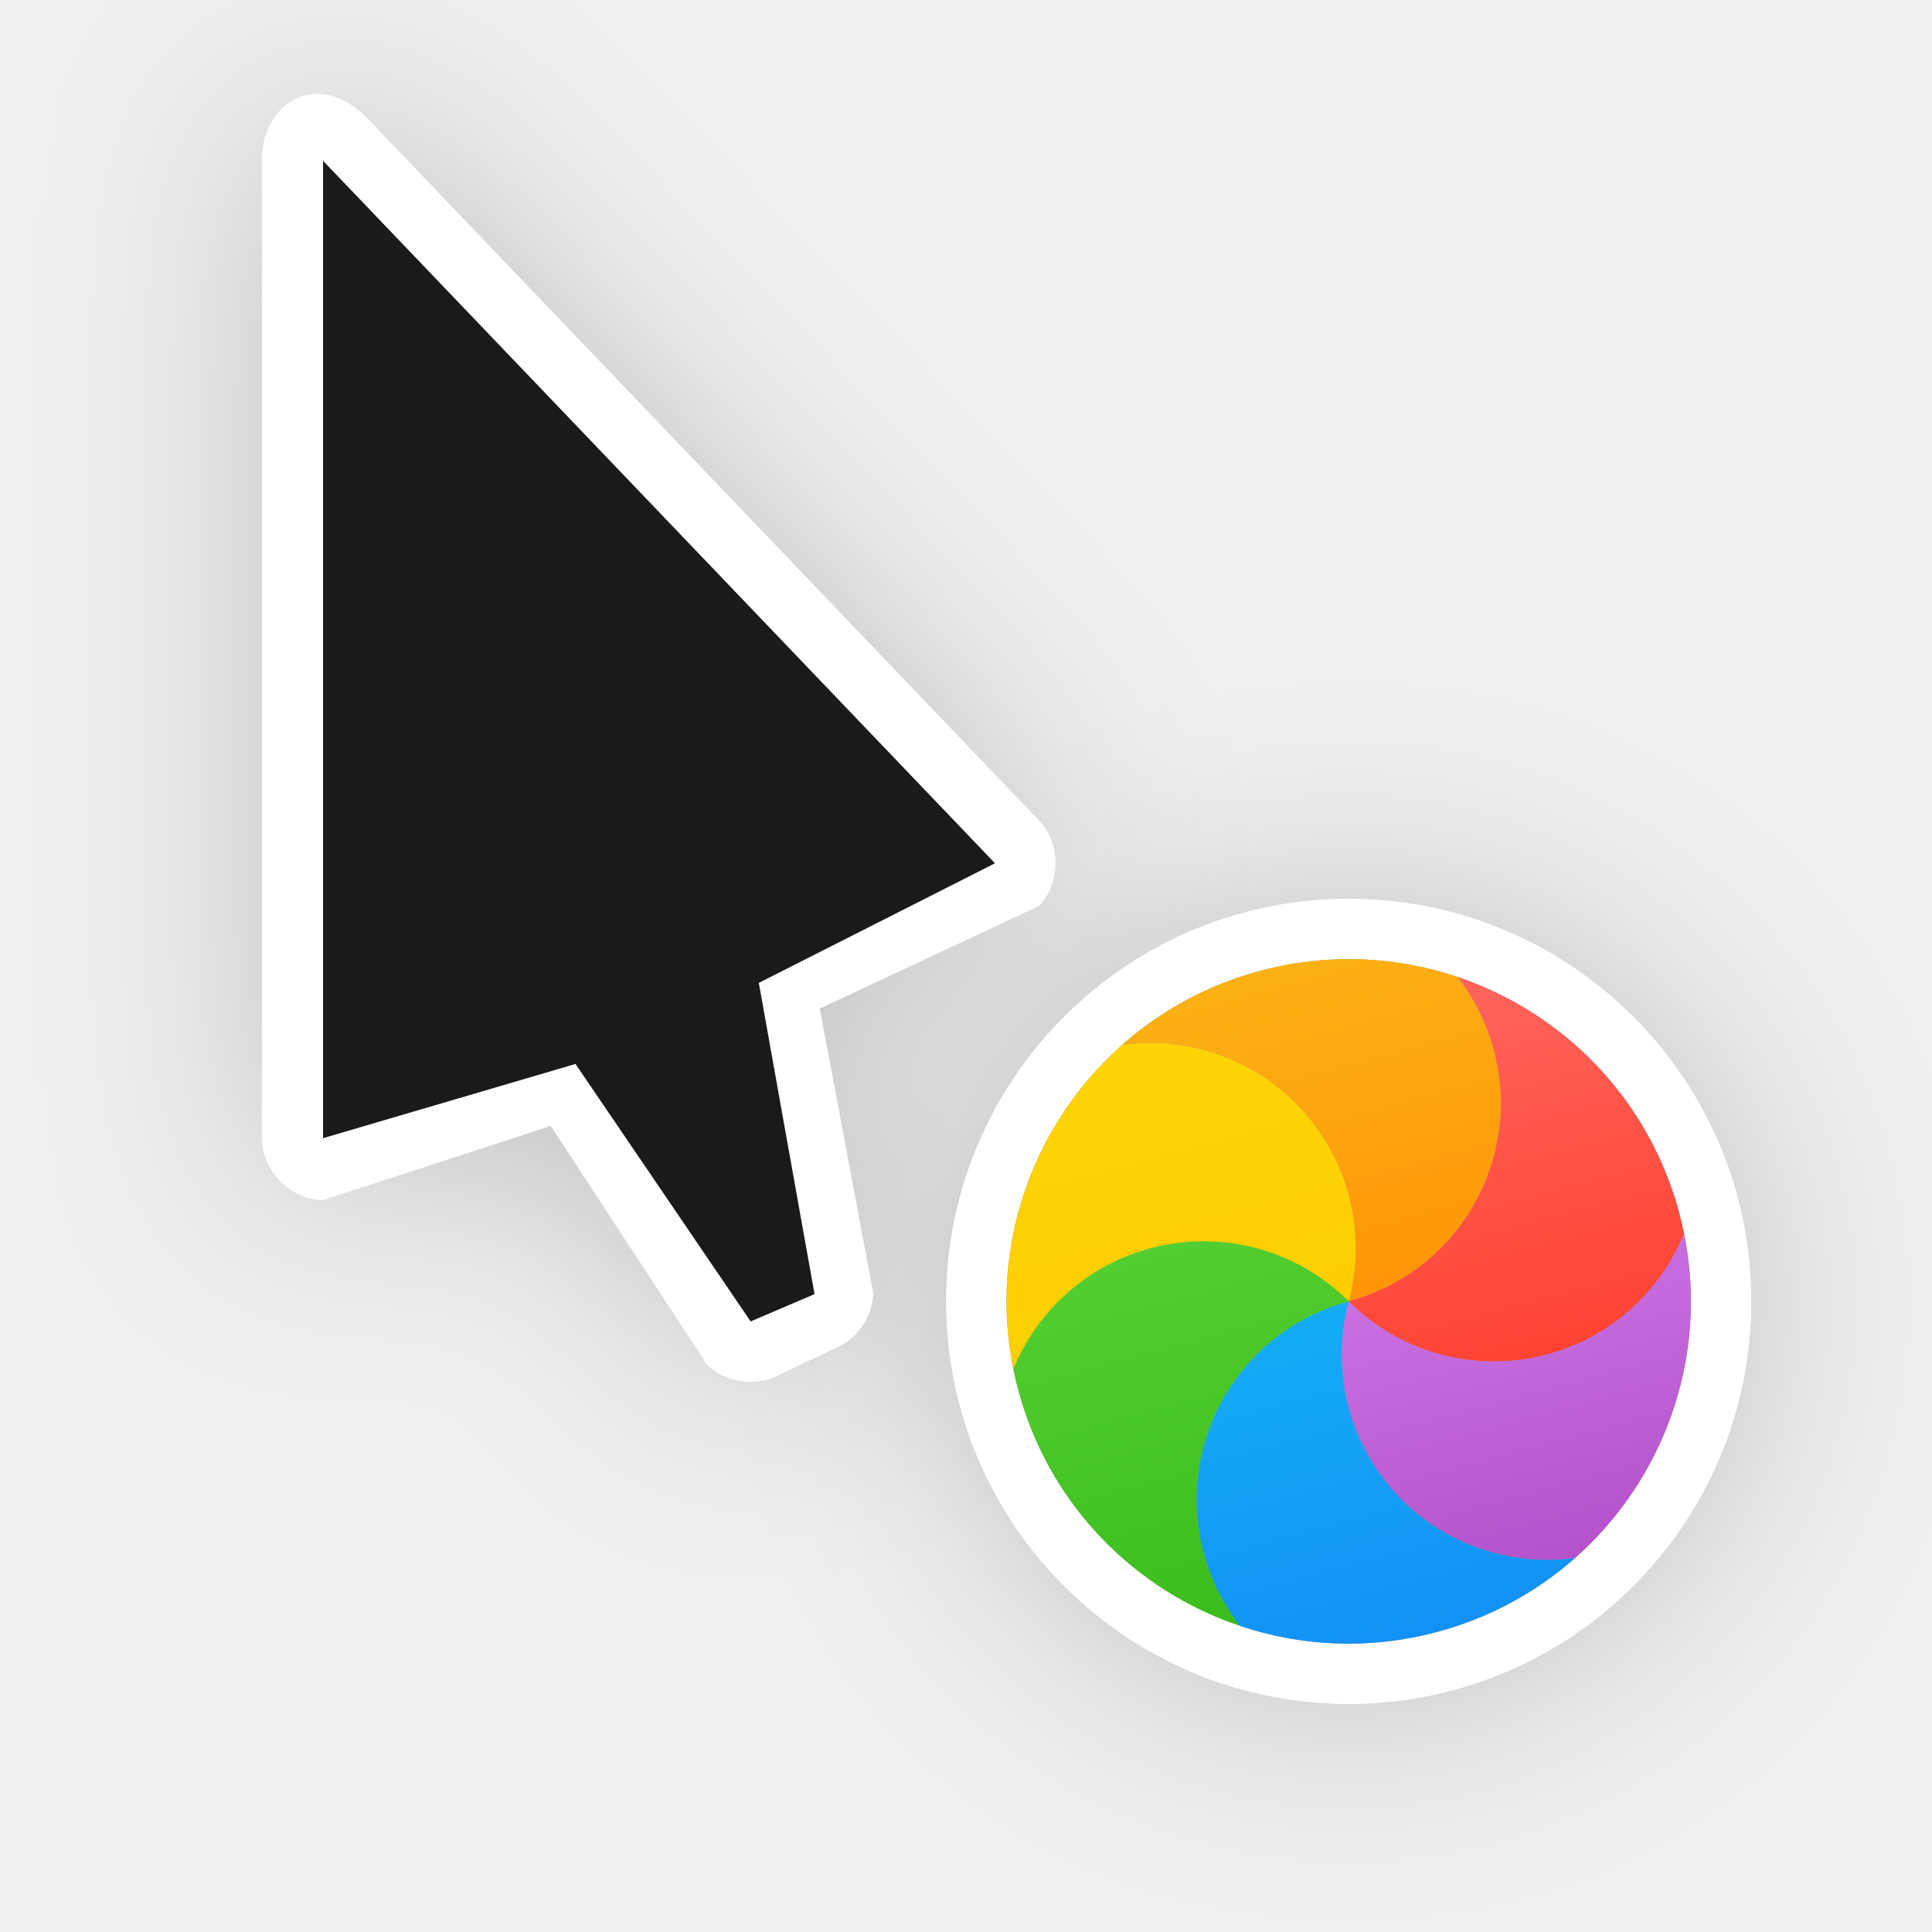
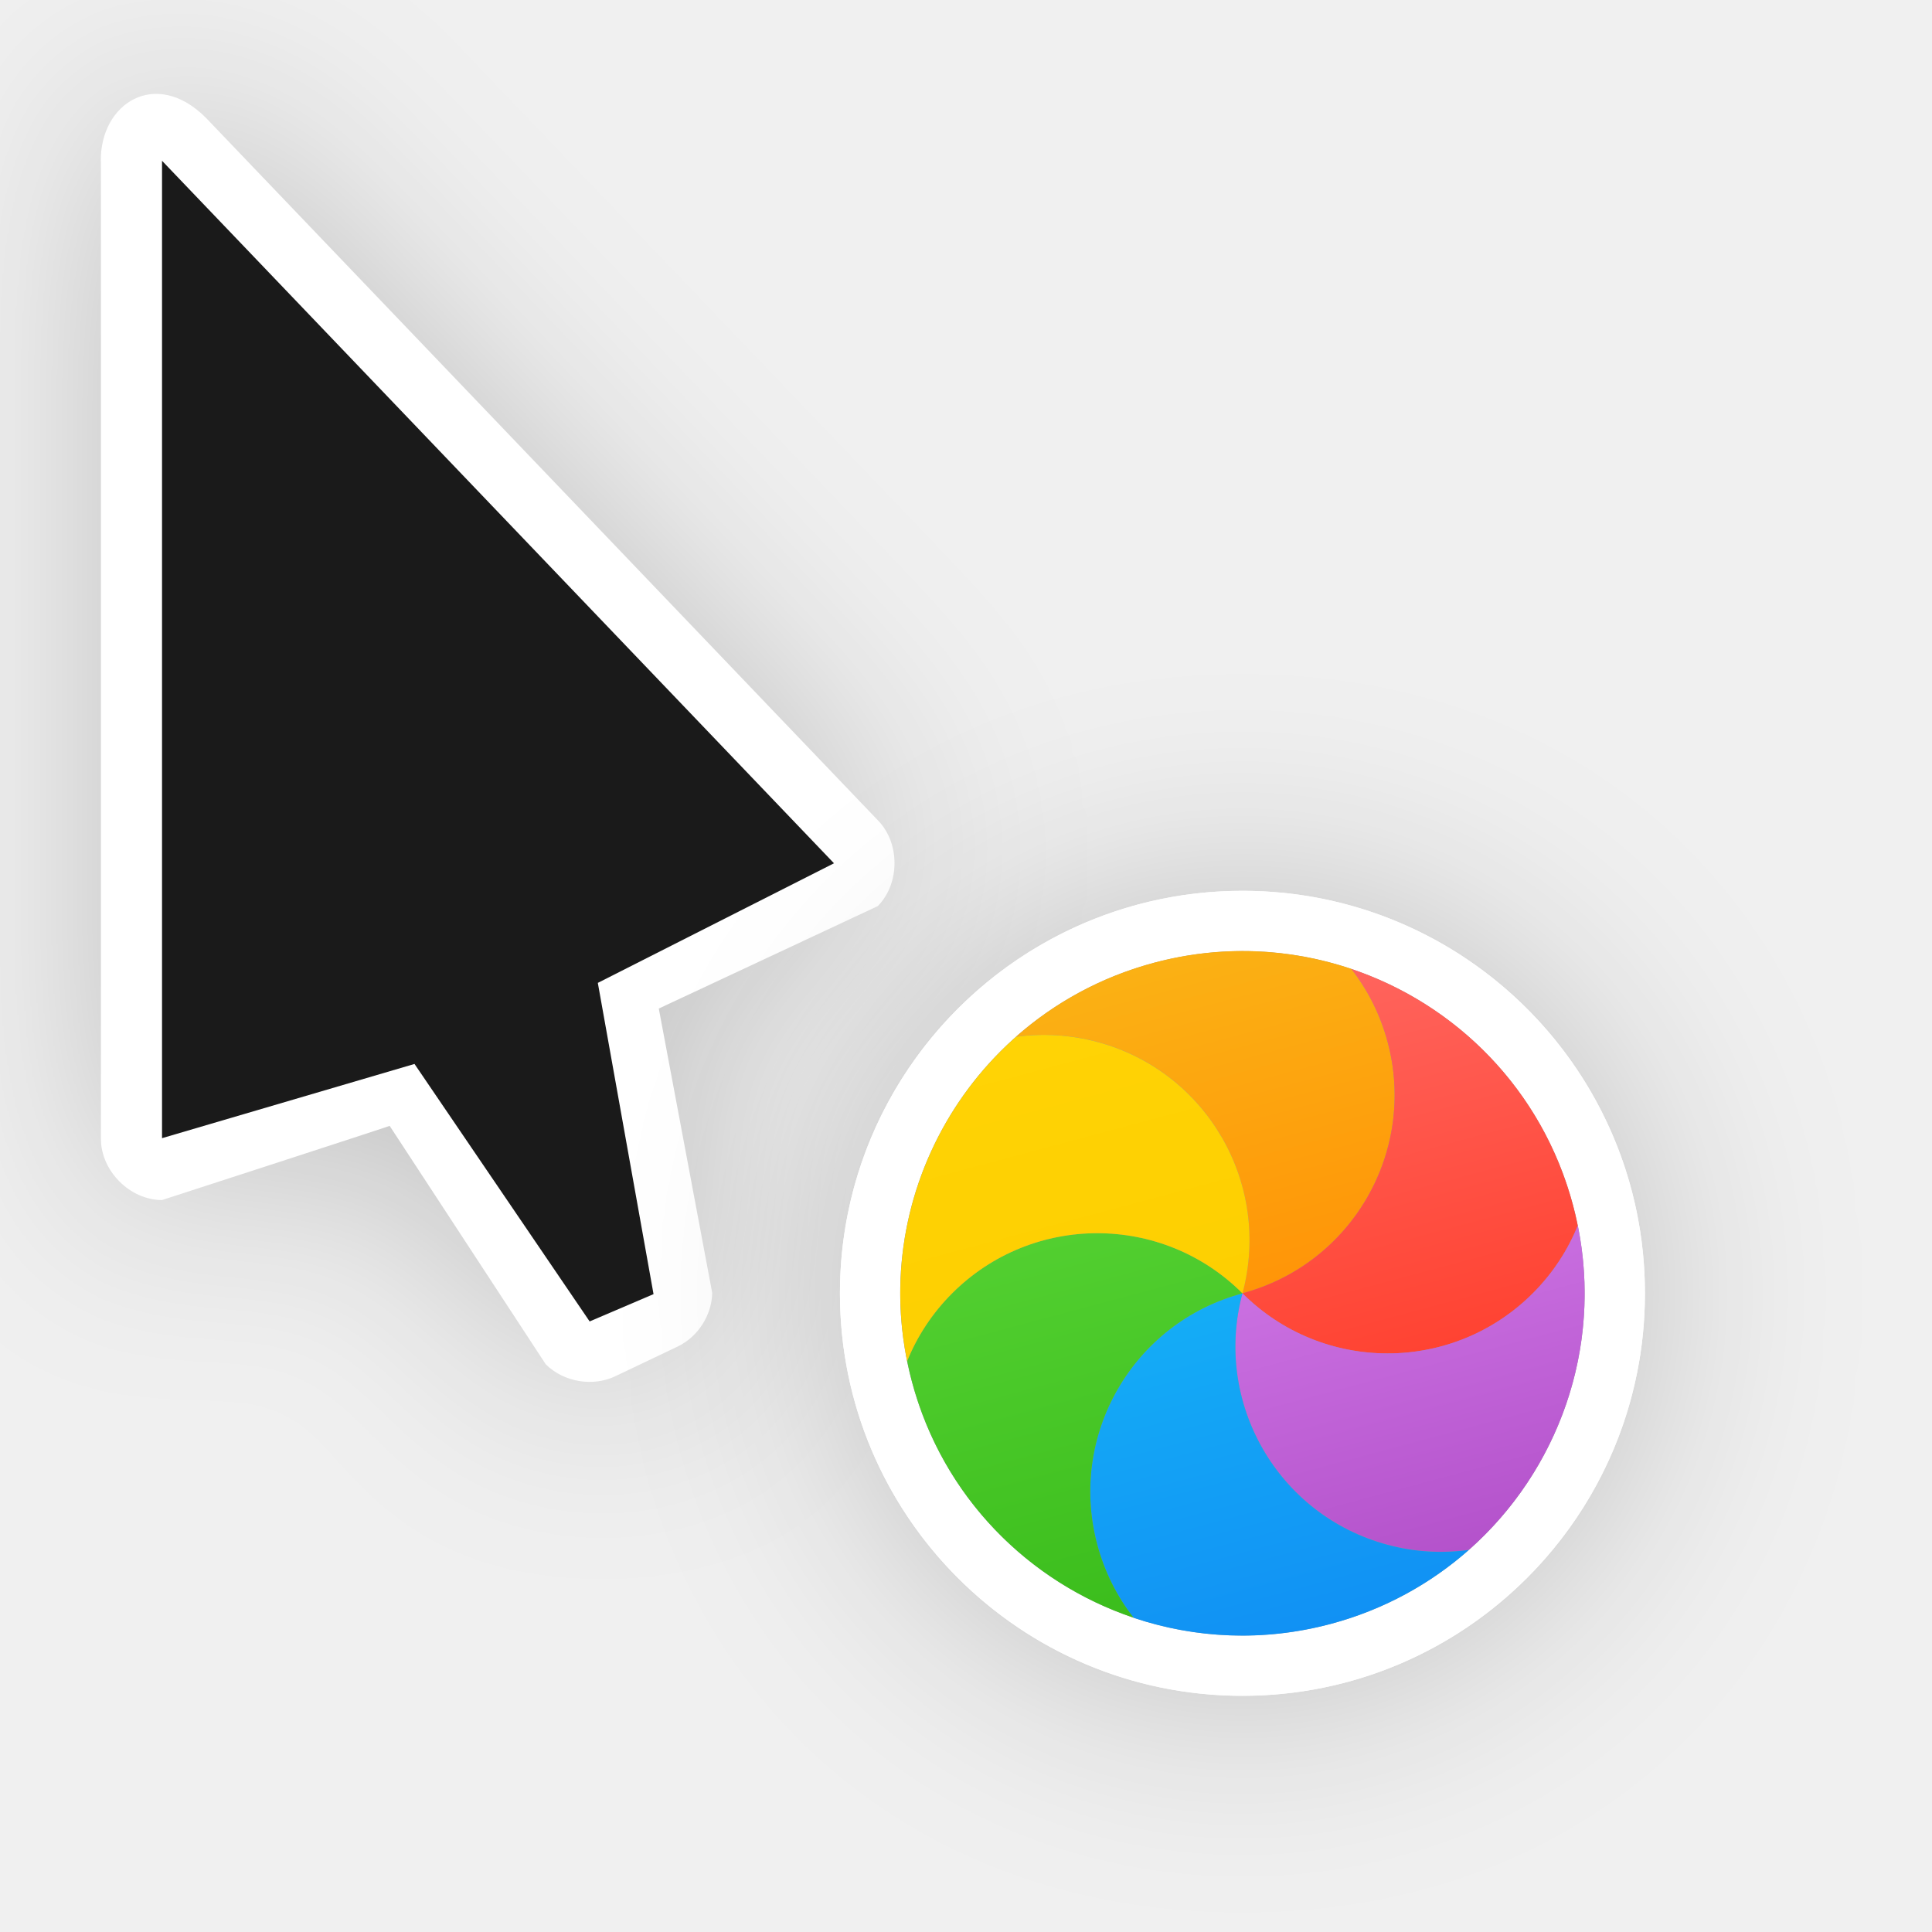
<svg xmlns="http://www.w3.org/2000/svg" height="24" viewBox="0 0 24 24" width="24" version="1.1" id="svg82">
  <defs id="defs86">
    <filter style="color-interpolation-filters:sRGB" id="filter1719" x="-0.328" width="1.656" y="-0.202" height="1.404">
      <feGaussianBlur stdDeviation="1.347" id="feGaussianBlur1721" />
    </filter>
    <filter style="color-interpolation-filters:sRGB" id="filter1723" x="-0.323" width="1.647" y="-0.323" height="1.647">
      <feGaussianBlur stdDeviation="2.965" id="feGaussianBlur1725" />
    </filter>
  </defs>
  <linearGradient id="a" gradientTransform="matrix(0.4579123,0,0,0.4380064,8.607332,9.250079)" gradientUnits="userSpaceOnUse" x1="17.871" x2="17.871" y1="7.669" y2="17.893">
    <stop offset="0" stop-color="#fbb114" id="stop2" />
    <stop offset="1" stop-color="#ff9508" id="stop4" />
  </linearGradient>
  <linearGradient id="b" gradientTransform="matrix(0.4206575,0,0,0.4767976,8.607332,9.250079)" gradientUnits="userSpaceOnUse" x1="23.954" x2="23.954" y1="8.61" y2="19.256">
    <stop offset="0" stop-color="#ff645d" id="stop7" />
    <stop offset="1" stop-color="#ff4332" id="stop9" />
  </linearGradient>
  <linearGradient id="c" gradientTransform="matrix(0.4914857,0,0,0.4080861,8.607332,9.250079)" gradientUnits="userSpaceOnUse" x1="20.127" x2="20.127" y1="19.205" y2="29.033">
    <stop offset="0" stop-color="#ca70e1" id="stop12" />
    <stop offset="1" stop-color="#b452cb" id="stop14" />
  </linearGradient>
  <linearGradient id="d" gradientTransform="matrix(0.4579123,0,0,0.4380064,8.607332,9.250079)" gradientUnits="userSpaceOnUse" x1="16.36" x2="16.36" y1="17.893" y2="28.118">
    <stop offset="0" stop-color="#14adf6" id="stop17" />
    <stop offset="1" stop-color="#1191f4" id="stop19" />
  </linearGradient>
  <linearGradient id="e" gradientTransform="matrix(0.4206575,0,0,0.4767976,8.607332,9.250079)" gradientUnits="userSpaceOnUse" x1="13.308" x2="13.308" y1="13.619" y2="24.265">
    <stop offset="0" stop-color="#52cf30" id="stop22" />
    <stop offset="1" stop-color="#3bbd1c" id="stop24" />
  </linearGradient>
  <linearGradient id="f" gradientTransform="matrix(0.4914857,0,0,0.4080861,8.607332,9.250079)" gradientUnits="userSpaceOnUse" x1="11.766" x2="11.766" y1="9.377" y2="19.205">
    <stop offset="0" stop-color="#ffd305" id="stop27" />
    <stop offset="1" stop-color="#fdcf01" id="stop29" />
  </linearGradient>
  <filter id="g" height="1.272" width="1.441" x="-0.22" y="-0.136" style="color-interpolation-filters:sRGB">
    <feGaussianBlur stdDeviation="1.192" id="feGaussianBlur32" />
  </filter>
  <filter id="h" height="1.444" width="1.444" x="-0.222" y="-0.222" style="color-interpolation-filters:sRGB">
    <feGaussianBlur stdDeviation="1.202" id="feGaussianBlur35" />
  </filter>
-   <path style="opacity:0.2;fill:#000000;fill-opacity:1;stroke-width:0.759;filter:url(#filter1719)" id="path1677" d="M 3.254,2.007 V 14.149 c 3.8e-5,0.397 0.362,0.759 0.759,0.759 0,0 2.946,-0.956 2.828,-0.922 l 1.939,2.962 c 0.224,0.224 0.594,0.284 0.877,0.142 l 0.765,-0.364 c 0.249,-0.121 0.42,-0.387 0.427,-0.664 l -0.664,-3.533 2.721,-1.272 c 0.277,-0.281 0.277,-0.787 0,-1.067 L 4.558,1.462 C 3.936,0.84 3.241,1.284 3.254,2.007 Z" />
-   <g transform="matrix(0.4545453,0,0,0.4545453,-147.3018,-353.978)" style="opacity:0.2;fill:#000000;fill-opacity:1;fill-rule:evenodd;filter:url(#filter1723)" id="g1697">
+   <path style="opacity:0.2;fill:#000000;fill-opacity:1;stroke-width:0.759;filter:url(#filter1719)" id="path1677" d="M 1.254,2.007 V 14.149 c 3.8e-5,0.397 0.362,0.759 0.759,0.759 0,0 2.946,-0.956 2.828,-0.922 l 1.939,2.962 c 0.224,0.224 0.594,0.284 0.877,0.142 L 8.422,16.726 c 0.249,-0.121 0.42,-0.387 0.427,-0.664 l -0.664,-3.533 2.721,-1.272 c 0.277,-0.281 0.277,-0.787 0,-1.067 L 2.558,1.462 C 1.936,0.84 1.241,1.284 1.254,2.007 Z" />
+   <g id="g46" transform="matrix(0.7588509,0,0,0.7588509,-122.5974,-577.1077)">
+     <path style="fill:#ffffff" id="path42" d="m 163.209,763.147 v 16 c 5e-5,0.524 0.476,1 1,1 0,0 3.883,-1.259 3.726,-1.215 l 2.555,3.903 c 0.295,0.295 0.783,0.375 1.156,0.188 l 1.008,-0.48 c 0.328,-0.159 0.554,-0.51 0.562,-0.875 l -0.875,-4.656 3.585,-1.677 c 0.365,-0.37 0.365,-1.037 0,-1.406 l -11,-11.5 c -0.82,-0.82 -1.736,-0.235 -1.719,0.719 z" />
+     <path style="fill:#1a1a1a" id="path44" d="m 164.209,779.134 v -16 l 11,11.5 -3.866,1.958 0.912,5.095 -1.046,0.447 -2.867,-4.215 z" />
+   </g>
+   <g transform="matrix(0.4545453,0,0,0.4545453,-148.6218,-354.078)" style="opacity:0.2;fill:#000000;fill-opacity:1;fill-rule:evenodd;filter:url(#filter1723)" id="g1697">
    <circle id="circle1683" r="11" cy="814.317" cx="360.923" style="fill:#000000;fill-opacity:1" />
    <path id="path1685" d="m 367.005,805.15 c 0.333,0.789 0.518,1.656 0.518,2.567 0,3.645 -2.955,6.6 -6.6,6.6 1.823,-3.157 0.741,-7.193 -2.416,-9.016 -0.789,-0.456 -1.633,-0.73 -2.484,-0.835 1.475,-0.735 3.139,-1.149 4.9,-1.149 2.249,0 4.34,0.675 6.082,1.833 z" style="fill:#000000;fill-opacity:1" />
    <path id="path1687" d="m 371.902,815.002 c -0.516,0.683 -1.175,1.276 -1.963,1.731 -3.157,1.823 -7.193,0.741 -9.016,-2.416 3.645,0 6.6,-2.955 6.6,-6.6 0,-0.91 -0.184,-1.778 -0.518,-2.567 2.964,1.971 4.918,5.341 4.918,9.167 0,0.23 -0.007,0.459 -0.021,0.685 z" style="fill:#000000;fill-opacity:1" />
    <path id="path1689" d="m 365.823,824.168 c -0.851,-0.106 -1.695,-0.38 -2.484,-0.835 -3.157,-1.823 -4.238,-5.859 -2.416,-9.016 1.823,3.157 5.859,4.238 9.016,2.416 0.788,-0.455 1.447,-1.048 1.963,-1.731 -0.247,4.022 -2.656,7.46 -6.079,9.166 z" style="fill:#000000;fill-opacity:1" />
    <path id="path1691" d="m 354.841,823.484 c -0.333,-0.789 -0.518,-1.656 -0.518,-2.567 0,-3.645 2.955,-6.6 6.6,-6.6 -1.823,3.157 -0.741,7.193 2.416,9.016 0.789,0.456 1.633,0.73 2.484,0.835 -1.475,0.735 -3.139,1.149 -4.9,1.149 -2.249,0 -4.34,-0.675 -6.082,-1.833 z" style="fill:#000000;fill-opacity:1" />
    <path id="path1693" d="m 349.944,813.632 c 0.516,-0.683 1.175,-1.276 1.963,-1.731 3.157,-1.823 7.193,-0.741 9.016,2.416 -3.645,0 -6.6,2.955 -6.6,6.6 0,0.91 0.184,1.778 0.518,2.567 -2.964,-1.971 -4.918,-5.341 -4.918,-9.167 0,-0.23 0.007,-0.459 0.021,-0.685 z" style="fill:#000000;fill-opacity:1" />
    <path id="path1695" d="m 356.023,804.466 c 0.851,0.106 1.695,0.38 2.484,0.835 3.157,1.823 4.238,5.859 2.416,9.016 -1.823,-3.157 -5.859,-4.238 -9.016,-2.416 -0.788,0.455 -1.447,1.048 -1.963,1.731 0.247,-4.022 2.656,-7.46 6.079,-9.166 z" style="fill:#000000;fill-opacity:1" />
  </g>
-   <g id="g46" transform="matrix(0.7588509,0,0,0.7588509,-120.5974,-577.1077)">
-     <path style="fill:#ffffff" id="path42" d="m 163.209,763.147 v 16 c 5e-5,0.524 0.476,1 1,1 0,0 3.883,-1.259 3.726,-1.215 l 2.555,3.903 c 0.295,0.295 0.783,0.375 1.156,0.188 l 1.008,-0.48 c 0.328,-0.159 0.554,-0.51 0.562,-0.875 l -0.875,-4.656 3.585,-1.677 c 0.365,-0.37 0.365,-1.037 0,-1.406 l -11,-11.5 c -0.82,-0.82 -1.736,-0.235 -1.719,0.719 z" />
-     <path style="fill:#1a1a1a" id="path44" d="m 164.209,779.134 v -16 l 11,11.5 -3.866,1.958 0.912,5.095 -1.046,0.447 -2.867,-4.215 z" />
-   </g>
-   <g id="g62" style="fill:#ffffff;fill-rule:evenodd" transform="matrix(0.4545453,0,0,0.4545453,-147.3018,-353.978)">
+   <g id="g62" style="fill:#ffffff;fill-rule:evenodd" transform="matrix(0.4545453,0,0,0.4545453,-148.6218,-354.078)">
    <circle cx="360.923" cy="814.317" r="11" id="circle48" />
    <path d="m 367.005,805.15 c 0.333,0.789 0.518,1.656 0.518,2.567 0,3.645 -2.955,6.6 -6.6,6.6 1.823,-3.157 0.741,-7.193 -2.416,-9.016 -0.789,-0.456 -1.633,-0.73 -2.484,-0.835 1.475,-0.735 3.139,-1.149 4.9,-1.149 2.249,0 4.34,0.675 6.082,1.833 z" id="path50" />
    <path d="m 371.902,815.002 c -0.516,0.683 -1.175,1.276 -1.963,1.731 -3.157,1.823 -7.193,0.741 -9.016,-2.416 3.645,0 6.6,-2.955 6.6,-6.6 0,-0.91 -0.184,-1.778 -0.518,-2.567 2.964,1.971 4.918,5.341 4.918,9.167 0,0.23 -0.007,0.459 -0.021,0.685 z" id="path52" />
    <path d="m 365.823,824.168 c -0.851,-0.106 -1.695,-0.38 -2.484,-0.835 -3.157,-1.823 -4.238,-5.859 -2.416,-9.016 1.823,3.157 5.859,4.238 9.016,2.416 0.788,-0.455 1.447,-1.048 1.963,-1.731 -0.247,4.022 -2.656,7.46 -6.079,9.166 z" id="path54" />
    <path d="m 354.841,823.484 c -0.333,-0.789 -0.518,-1.656 -0.518,-2.567 0,-3.645 2.955,-6.6 6.6,-6.6 -1.823,3.157 -0.741,7.193 2.416,9.016 0.789,0.456 1.633,0.73 2.484,0.835 -1.475,0.735 -3.139,1.149 -4.9,1.149 -2.249,0 -4.34,-0.675 -6.082,-1.833 z" id="path56" />
    <path d="m 349.944,813.632 c 0.516,-0.683 1.175,-1.276 1.963,-1.731 3.157,-1.823 7.193,-0.741 9.016,2.416 -3.645,0 -6.6,2.955 -6.6,6.6 0,0.91 0.184,1.778 0.518,2.567 -2.964,-1.971 -4.918,-5.341 -4.918,-9.167 0,-0.23 0.007,-0.459 0.021,-0.685 z" id="path58" />
    <path d="m 356.023,804.466 c 0.851,0.106 1.695,0.38 2.484,0.835 3.157,1.823 4.238,5.859 2.416,9.016 -1.823,-3.157 -5.859,-4.238 -9.016,-2.416 -0.788,0.455 -1.447,1.048 -1.963,1.731 0.247,-4.022 2.656,-7.46 6.079,-9.166 z" id="path60" />
  </g>
-   <g id="g1646" transform="rotate(-15,12.11781,14.69844)">
+   <g id="g1646" transform="rotate(-15,11.07805,19.66164)">
    <circle style="fill:#959595;fill-rule:evenodd;stroke-width:0.423" id="circle64" r="4.25" cy="17.316" cx="16.216" />
    <g transform="matrix(0.9489808,0,0,0.9489808,0.6105051,1.100282)" id="g1636">
      <path d="m 18.921,13.355 c 0.136,0.321 0.211,0.674 0.211,1.045 0,1.484 -1.203,2.687 -2.687,2.687 0.742,-1.285 0.302,-2.929 -0.984,-3.671 -0.321,-0.185 -0.665,-0.297 -1.011,-0.34 0.601,-0.299 1.278,-0.468 1.995,-0.468 0.916,0 1.767,0.275 2.476,0.746 z" id="path66" style="fill:url(#a);fill-rule:evenodd;stroke-width:0.445" />
      <path d="m 20.915,17.366 c -0.21,0.278 -0.478,0.519 -0.799,0.705 -1.285,0.742 -2.929,0.302 -3.671,-0.984 1.484,0 2.687,-1.203 2.687,-2.687 0,-0.371 -0.075,-0.724 -0.211,-1.045 1.207,0.802 2.002,2.174 2.002,3.732 0,0.094 -0.003,0.187 -0.009,0.279 z" id="path68" style="fill:url(#b);fill-rule:evenodd;stroke-width:0.445" />
      <path d="m 18.44,21.098 c -0.346,-0.043 -0.69,-0.155 -1.011,-0.34 -1.285,-0.742 -1.726,-2.385 -0.984,-3.671 0.742,1.285 2.385,1.726 3.671,0.984 0.321,-0.185 0.589,-0.427 0.799,-0.705 -0.101,1.638 -1.081,3.037 -2.475,3.732 z" id="path70" style="fill:url(#c);fill-rule:evenodd;stroke-width:0.445" />
      <path d="m 13.968,20.82 c -0.136,-0.321 -0.211,-0.674 -0.211,-1.045 0,-1.484 1.203,-2.687 2.687,-2.687 -0.742,1.285 -0.302,2.929 0.984,3.671 0.321,0.186 0.665,0.297 1.011,0.34 -0.601,0.299 -1.278,0.468 -1.995,0.468 -0.916,0 -1.767,-0.275 -2.476,-0.746 z" id="path72" style="fill:url(#d);fill-rule:evenodd;stroke-width:0.445" />
      <path d="m 11.975,16.809 c 0.21,-0.278 0.478,-0.519 0.799,-0.705 1.285,-0.742 2.929,-0.302 3.671,0.984 -1.484,0 -2.687,1.203 -2.687,2.687 0,0.371 0.075,0.724 0.211,1.045 -1.207,-0.802 -2.002,-2.174 -2.002,-3.732 0,-0.094 0.003,-0.187 0.009,-0.279 z" id="path74" style="fill:url(#e);fill-rule:evenodd;stroke-width:0.445" />
      <path d="m 14.45,13.077 c 0.346,0.043 0.69,0.155 1.011,0.34 1.285,0.742 1.726,2.385 0.984,3.671 -0.742,-1.285 -2.385,-1.726 -3.671,-0.984 -0.321,0.185 -0.589,0.427 -0.799,0.705 0.101,-1.638 1.081,-3.037 2.475,-3.732 z" id="path76" style="fill:url(#f);fill-rule:evenodd;stroke-width:0.445" />
    </g>
  </g>
</svg>
